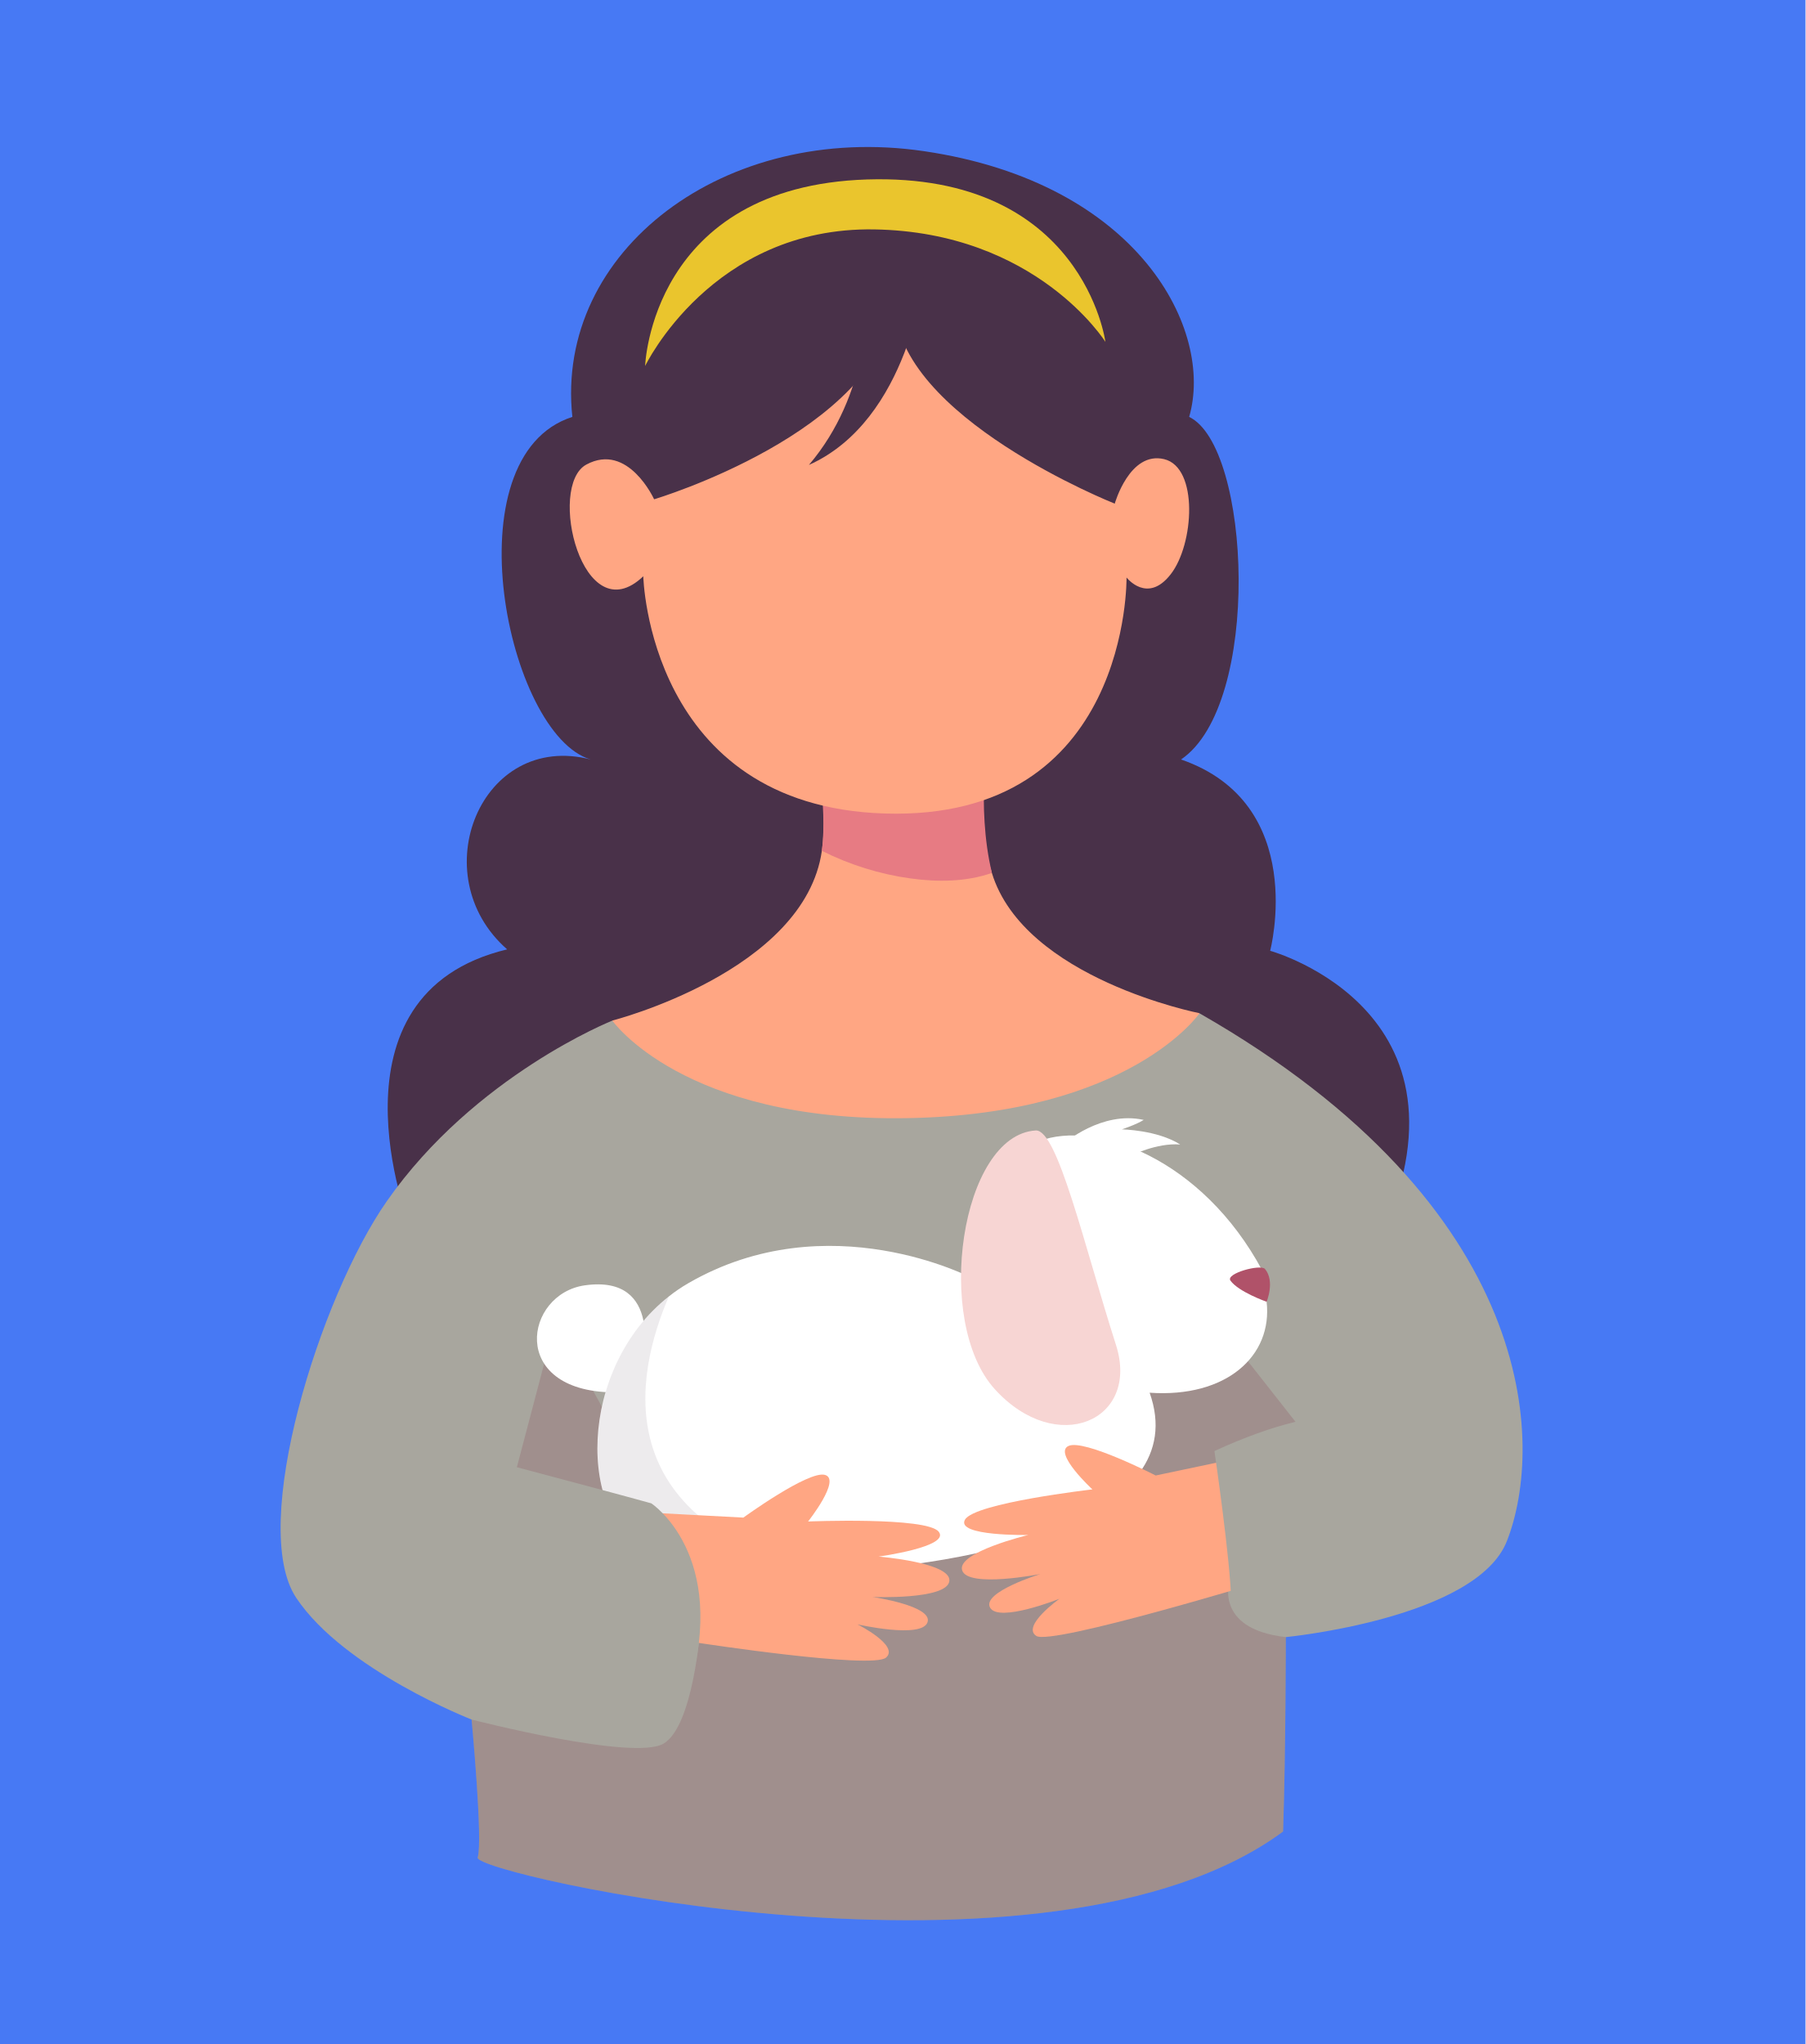
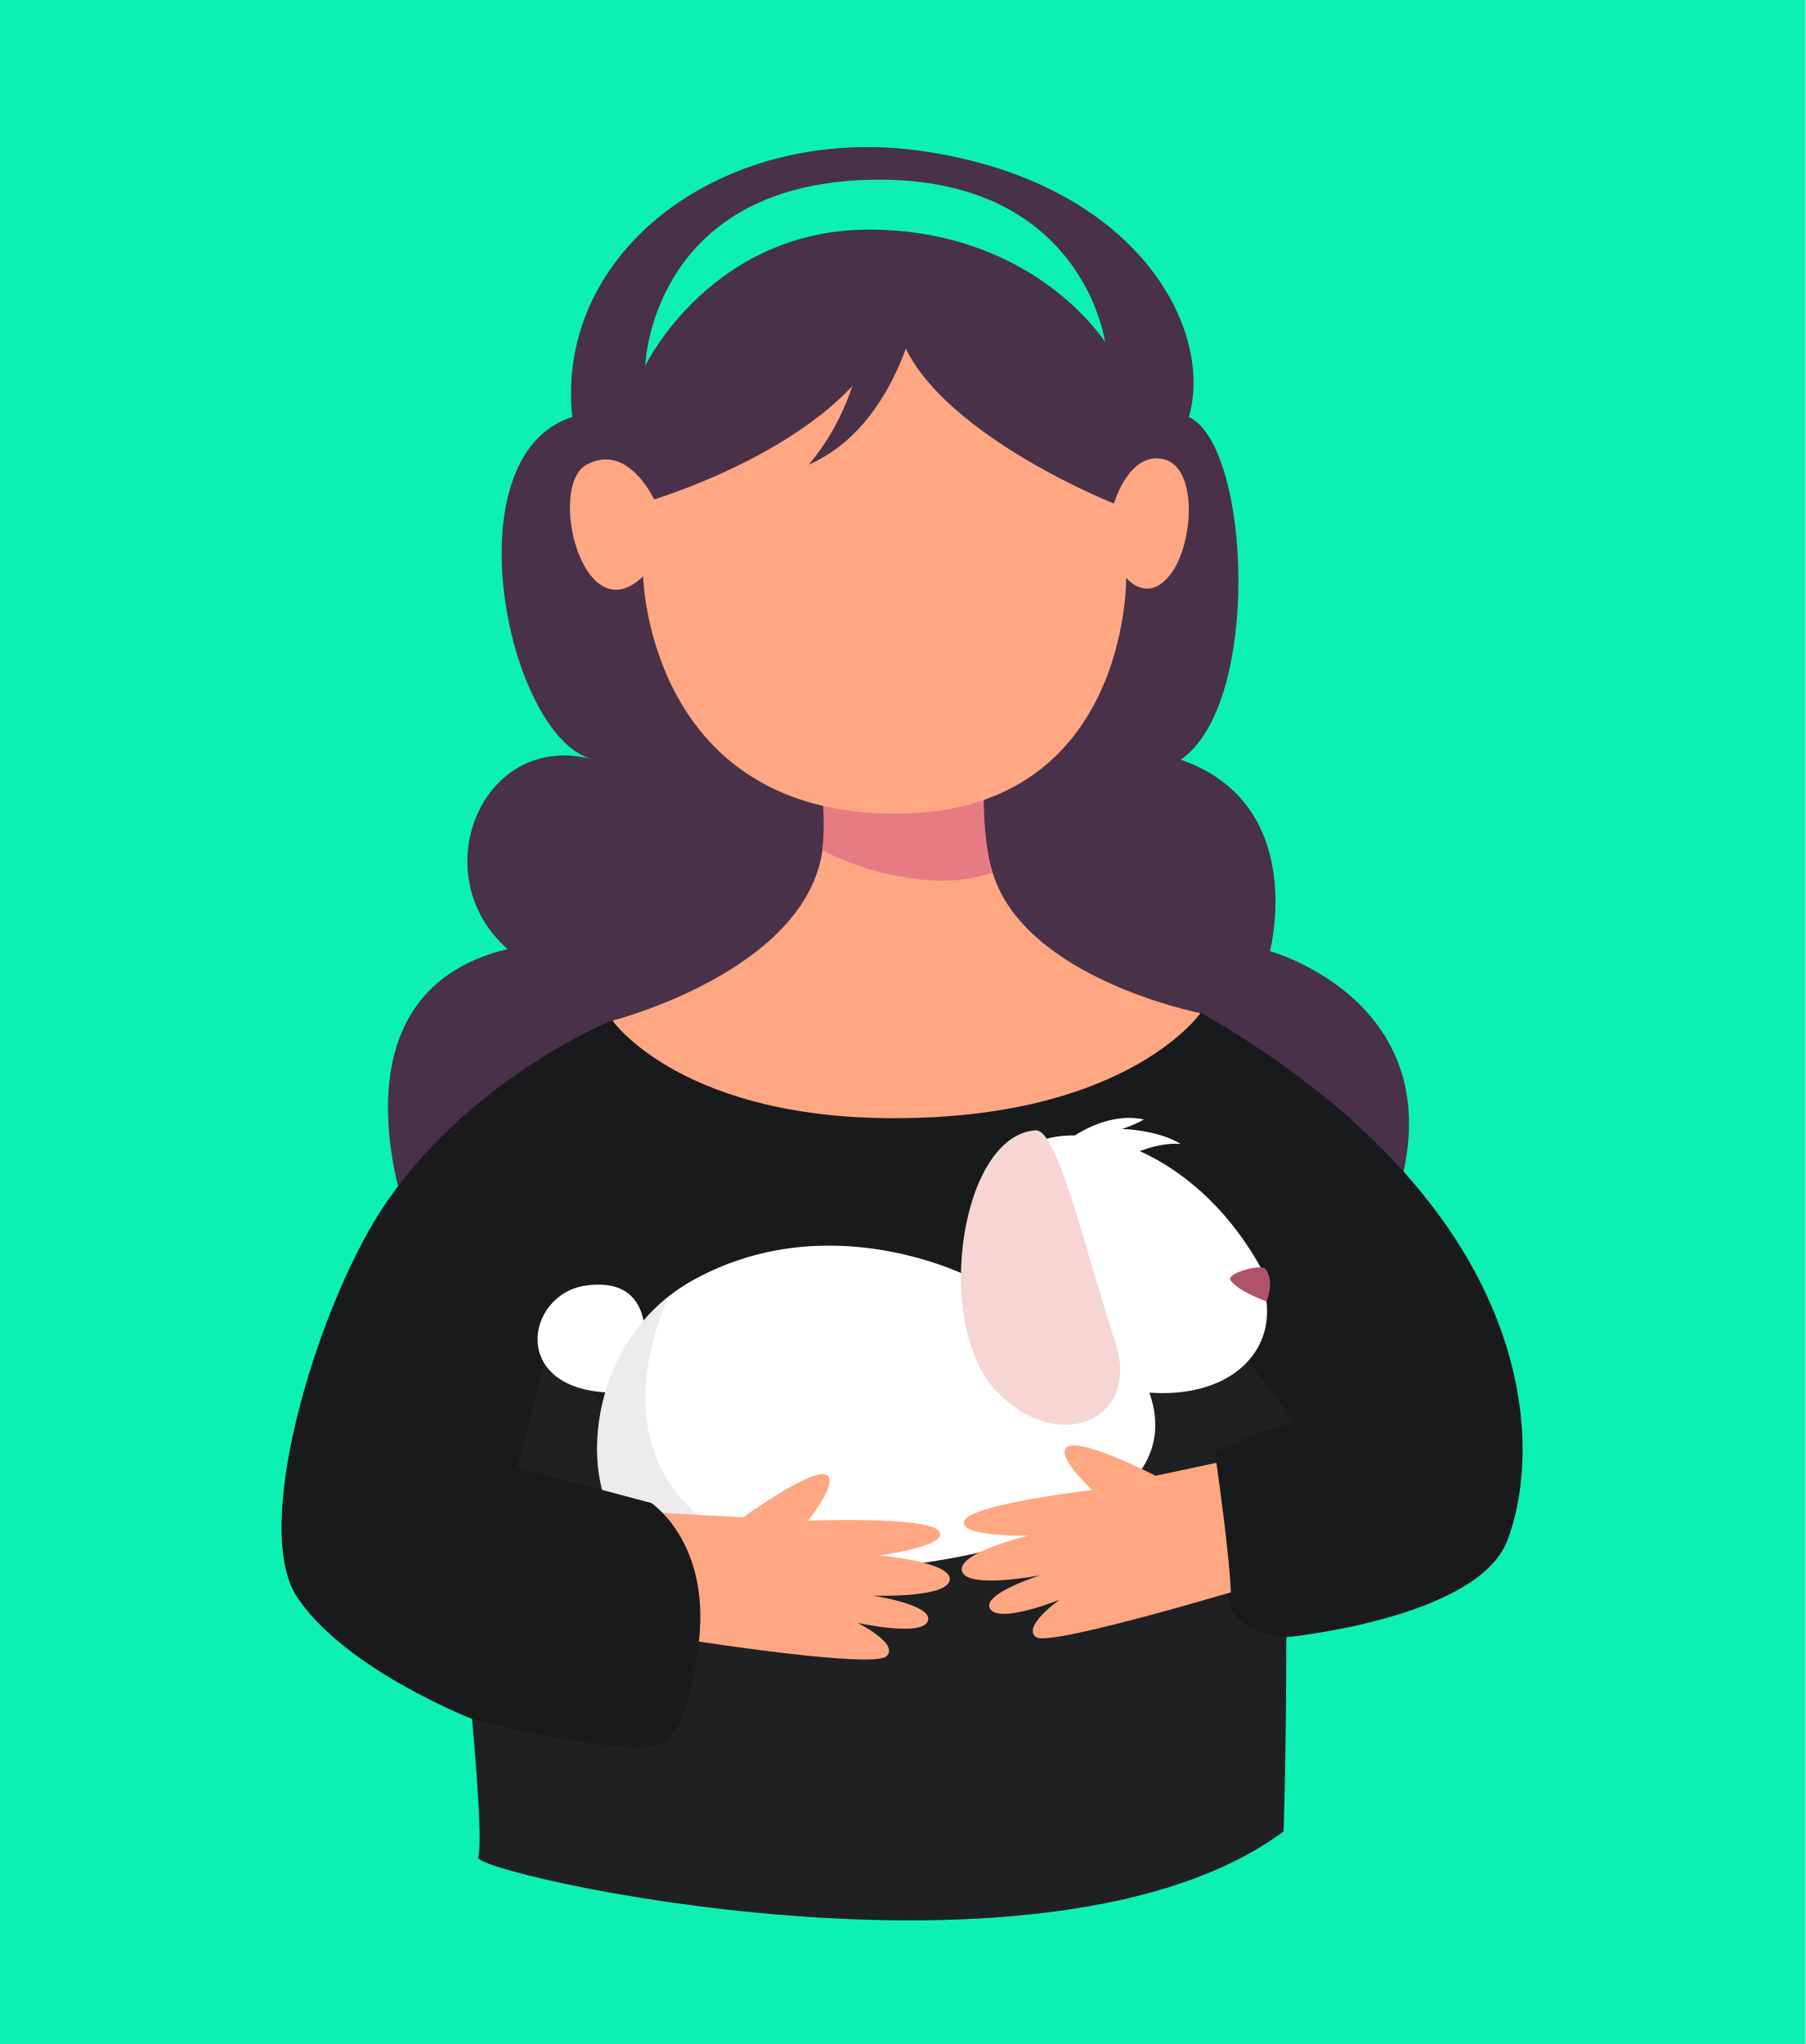
<svg xmlns="http://www.w3.org/2000/svg" version="1.1" id="Layer_1" x="0px" y="0px" viewBox="0 0 265 300" style="enable-background:new 0 0 265 300;" xml:space="preserve">
  <style type="text/css">
- 	.st0{fill:#4779F4;}
+ 	.st0{fill:#0CF1B3;}
	.st1{fill:#493149;}
- 	.st2{fill:#A8A69E;}
- 	.st3{opacity:0.2;fill:#833149;}
+ 	.st2{fill:#181A1B;}
+ 	.st3{opacity:0.2;fill:#383838;enable-background:new    ;}
	.st4{fill:#FFA683;}
	.st5{fill:#E77B83;}
	.st6{fill:#FFFFFF;}
	.st7{fill:#F7D5D3;}
	.st8{fill:#B05269;}
- 	.st9{opacity:0.1;fill:#493149;}
+ 	.st9{opacity:0.1;fill:#493149;enable-background:new    ;}
	.st10{fill:#FCCB65;}
- 	.st11{fill:#EAC52D;}
</style>
-   <rect x="0" y="0" class="st0" width="265" height="300" />
+   <rect class="st0" width="265" height="300" />
  <g>
-     <path class="st1" d="M60.07,179.74c0,0-13.21-33.8,14.37-40.4c-12.43-10.88-3.84-32.04,12.26-27.87   c-12.26-3.6-20.71-44.52-2.69-50.28c-2.61-24.38,22.41-43.31,51.63-39c31.61,4.66,42.6,26.32,38.9,39   c9.06,4.34,10.71,42.22-1.19,50.28c18.8,6.5,13.08,28.08,13.08,28.08s33.13,9.09,14.96,44.84   C131.16,208.48,60.07,179.74,60.07,179.74z" />
-     <path class="st2" d="M221.18,226.18c-4.46,11.38-32.45,14.1-32.45,14.1s0,16.4-0.4,28.53c-34.45,25.45-119.02,6.17-118.22,3.82   c0.8-2.36-0.89-20.25-0.89-20.25s-18.68-7.28-25.74-17.86c-7.04-10.57,3.49-44.19,13.29-58.21c12.91-18.48,33.1-26.51,33.1-26.51   s43.24,14.33,86.22-1.06C225.93,177.24,226.71,212.09,221.18,226.18z" />
-     <polygon class="st3" points="81.49,194.01 74.87,219.11 89.82,226.16 89.82,209.15  " />
-     <polygon class="st3" points="151.6,214.99 170.89,223.67 195.11,214.99 180.53,196.44 160.69,200.33  " />
-     <path class="st3" d="M188.73,240.28c0,0,0,16.4-0.4,28.53c-34.45,25.45-119.02,6.17-118.22,3.82c0.8-2.36-0.89-20.25-0.89-20.25   s23.81,6.14,28.18,3.53c4.38-2.59,5.4-16.99,5.4-16.99l30.18-23.63l47.55,16.49C180.52,231.77,177.94,239.06,188.73,240.28z" />
+     <path class="st1" d="M60.1,179.7c0,0-13.2-33.8,14.4-40.4c-12.4-10.9-3.8-32,12.3-27.9C74.4,107.9,66,66.9,84,61.2   c-2.6-24.4,22.4-43.3,51.6-39c31.6,4.7,42.6,26.3,38.9,39c9.1,4.3,10.7,42.2-1.2,50.3c18.8,6.5,13.1,28.1,13.1,28.1   s33.1,9.1,15,44.8C131.2,208.5,60.1,179.7,60.1,179.7z" />
+     <path class="st2" d="M221.2,226.2c-4.5,11.4-32.4,14.1-32.4,14.1s0,16.4-0.4,28.5c-34.4,25.5-119,6.2-118.2,3.8   c0.8-2.4-0.9-20.3-0.9-20.3s-18.7-7.3-25.7-17.9c-7-10.6,3.5-44.2,13.3-58.2c12.9-18.5,33.1-26.5,33.1-26.5s43.2,14.3,86.2-1.1   C225.9,177.2,226.7,212.1,221.2,226.2z" />
+     <polygon class="st3" points="81.5,194 74.9,219.1 89.8,226.2 89.8,209.1  " />
+     <polygon class="st3" points="151.6,215 170.9,223.7 195.1,215 180.5,196.4 160.7,200.3  " />
+     <path class="st3" d="M188.7,240.3c0,0,0,16.4-0.4,28.5c-34.4,25.5-119,6.2-118.2,3.8c0.8-2.4-0.9-20.3-0.9-20.3s23.8,6.1,28.2,3.5   c4.4-2.6,5.4-17,5.4-17l30.2-23.6l47.6,16.5C180.5,231.8,177.9,239.1,188.7,240.3z" />
    <g>
      <g>
-         <path class="st4" d="M133.11,164.11c-32.82,0.55-43.24-14.32-43.24-14.32s28.22-7.2,30.76-24.91c1.01-7.02-1-15.19-1-15.19     l25.48-2.39c0,0-2.48,11.14,0.47,20.81c4.75,15.56,30.49,20.6,30.49,20.6S165.93,163.56,133.11,164.11z" />
-         <path class="st5" d="M145.59,128.12c-3.77,1.32-7.95,1.36-11.94,0.81c-4.51-0.62-8.94-2-13.01-4.05c0.83-7.04-1-15.19-1-15.19     l25.48-2.39C145.12,107.3,143.22,118.28,145.59,128.12z" />
-         <path class="st4" d="M94.42,84.58c0,0,0.73,33.75,35.45,34.82c36.04,1.11,35.48-34.64,35.48-34.64s3.05,3.94,6.48-0.47     c3.44-4.4,4.11-15.68-0.96-16.9c-5.07-1.22-7.25,6.53-7.25,6.53s-32.12-12.73-32.24-29.22c-2.64,18.84-35.37,28.58-35.37,28.58     s-3.82-8.4-9.94-5.1C80.25,71.3,85.52,93.08,94.42,84.58z" />
+         <path class="st4" d="M133.1,164.1c-32.8,0.6-43.2-14.3-43.2-14.3s28.2-7.2,30.8-24.9c1-7-1-15.2-1-15.2l25.5-2.4     c0,0-2.5,11.1,0.5,20.8c4.8,15.6,30.5,20.6,30.5,20.6S165.9,163.6,133.1,164.1z" />
+         <path class="st5" d="M145.6,128.1c-3.8,1.3-7.9,1.4-11.9,0.8c-4.5-0.6-8.9-2-13-4.1c0.8-7-1-15.2-1-15.2l25.5-2.4     C145.1,107.3,143.2,118.3,145.6,128.1z" />
+         <path class="st4" d="M94.4,84.6c0,0,0.7,33.8,35.4,34.8c36,1.1,35.5-34.6,35.5-34.6s3.1,3.9,6.5-0.5c3.4-4.4,4.1-15.7-1-16.9     s-7.3,6.5-7.3,6.5s-32.1-12.7-32.2-29.2C128.7,63.5,96,73.3,96,73.3s-3.8-8.4-9.9-5.1C80.3,71.3,85.5,93.1,94.4,84.6z" />
      </g>
    </g>
    <g>
-       <path class="st6" d="M168.74,204.41c6.52,18.37-24.7,25.53-48.8,26.35c-11.01,0.36-20.53-0.58-24.29-2.39    c-11.2-5.4-10.79-27.65,2.51-38.08c0.9-0.72,1.87-1.38,2.9-1.97c20.53-11.85,41.65-0.72,41.65-0.72s1.54-16.93,9.8-20.11    c8.25-3.17,23.93,2.51,32.77,18.99c0.57,1.06,0.45,3.02,0.63,4.58C186.82,198.98,180.04,205.19,168.74,204.41z" />
-       <path class="st7" d="M152.02,165.92c-10.97,0.66-15.04,28.05-5.99,37.99c9.05,9.94,21.33,4.62,17.77-6.51    C159.14,182.84,155.22,165.72,152.02,165.92z" />
-       <path class="st6" d="M156.17,167.83c0,0,5.52-4.84,11.7-3.46c-1.06,0.68-3.21,1.39-3.21,1.39s5.17,0.07,8.57,2.22    c-3.46-0.28-7.26,1.65-7.26,1.65" />
-       <path class="st6" d="M94.27,200.09c0,0,3.23-13.08-8.43-11.44c-8.84,1.25-11.24,15.48,4.09,15.71" />
-       <path class="st8" d="M180.6,187.95c1.18,1.66,5.31,3.11,5.31,3.11s1.26-3.03-0.24-4.81C185.04,185.5,179.86,186.9,180.6,187.95z" />
-       <path class="st9" d="M119.95,230.76c-11.01,0.36-20.53-0.58-24.29-2.39c-11.2-5.4-10.79-27.65,2.51-38.08    C93.09,202.08,89.28,222.88,119.95,230.76z" />
+       <path class="st6" d="M168.7,204.4c6.5,18.4-24.7,25.5-48.8,26.4c-11,0.4-20.5-0.6-24.3-2.4c-11.2-5.4-10.8-27.6,2.5-38.1    c0.9-0.7,1.9-1.4,2.9-2c20.5-11.9,41.7-0.7,41.7-0.7s1.5-16.9,9.8-20.1c8.3-3.2,23.9,2.5,32.8,19c0.6,1.1,0.4,3,0.6,4.6    C186.8,199,180,205.2,168.7,204.4z" />
+       <path class="st7" d="M152,165.9c-11,0.7-15,28.1-6,38c9.1,9.9,21.3,4.6,17.8-6.5C159.1,182.8,155.2,165.7,152,165.9z" />
+       <path class="st6" d="M156.2,167.8c0,0,5.5-4.8,11.7-3.5c-1.1,0.7-3.2,1.4-3.2,1.4s5.2,0.1,8.6,2.2c-3.5-0.3-7.3,1.6-7.3,1.6" />
+       <path class="st6" d="M94.3,200.1c0,0,3.2-13.1-8.4-11.4c-8.8,1.3-11.2,15.5,4.1,15.7" />
+       <path class="st8" d="M180.6,187.9c1.2,1.7,5.3,3.1,5.3,3.1s1.3-3-0.2-4.8C185,185.5,179.9,186.9,180.6,187.9z" />
+       <path class="st9" d="M119.9,230.8c-11,0.4-20.5-0.6-24.3-2.4c-11.2-5.4-10.8-27.6,2.5-38.1C93.1,202.1,89.3,222.9,119.9,230.8z" />
    </g>
-     <path class="st4" d="M94.24,221.95l14.87,0.79c0,0,9.53-6.93,11.97-6.27c2.43,0.66-2.47,6.84-2.47,6.84s17.4-0.71,19.17,1.5   c1.77,2.21-8.82,3.65-8.82,3.65s10.78,0.87,10.38,3.62c-0.4,2.75-11.27,2.31-11.27,2.31s8.94,1.3,8.06,3.73s-10.27,0.29-10.27,0.29   s6.19,3.1,4.2,4.87c-1.99,1.77-27.7-2.18-27.7-2.18S93.98,238.27,94.24,221.95z" />
-     <path class="st2" d="M95.6,220.65c0,0,11.43,7.49,5.5,27.44c-9.72,8.65-41.9-5.8-41.9-5.8s-7.6-25.32,4.37-30.19   C63.57,212.09,88.12,218.56,95.6,220.65z" />
-     <path class="st4" d="M184.2,213.49l-14.57,3.07c0,0-10.49-5.38-12.79-4.34c-2.3,1.03,3.5,6.38,3.5,6.38s-17.3,1.98-18.7,4.44   c-1.41,2.46,9.28,2.25,9.28,2.25s-10.52,2.53-9.7,5.18c0.82,2.66,11.49,0.55,11.49,0.55s-8.64,2.66-7.39,4.93   c1.25,2.27,10.19-1.3,10.19-1.3s-5.64,4.02-3.4,5.46c2.24,1.44,34.27-8.32,34.27-8.32S186.97,229.58,184.2,213.49z" />
-     <path class="st2" d="M178.25,212.97c0,0,2.39,16.28,2.45,22.03c12.86,12.74,30.7-9.69,30.4-10.58   C211.1,224.42,214.3,196.44,178.25,212.97z" />
-     <path class="st10" d="M78.82,181.64" />
-     <path class="st11" d="M94.69,53.72c0,0,9.79-20.44,33.62-20.05c23.84,0.39,33.94,16.51,33.94,16.51s-3.27-24.84-34.99-23.84   C95.53,27.35,94.69,53.72,94.69,53.72z" />
-     <path class="st1" d="M135.64,40.39c0,0-2.15,21.25-16.91,27.85c8.94-10.49,8.45-23.55,8.45-23.55S127.69,38.18,135.64,40.39z" />
+     <path class="st4" d="M94.2,221.9l14.9,0.8c0,0,9.5-6.9,12-6.3c2.4,0.7-2.5,6.8-2.5,6.8s17.4-0.7,19.2,1.5s-8.8,3.6-8.8,3.6   s10.8,0.9,10.4,3.6s-11.3,2.3-11.3,2.3s8.9,1.3,8.1,3.7s-10.3,0.3-10.3,0.3s6.2,3.1,4.2,4.9c-2,1.8-27.7-2.2-27.7-2.2   S94,238.3,94.2,221.9z" />
+     <path class="st2" d="M95.6,220.6c0,0,11.4,7.5,5.5,27.4c-9.7,8.6-41.9-5.8-41.9-5.8s-7.6-25.3,4.4-30.2   C63.6,212.1,88.1,218.6,95.6,220.6z" />
+     <path class="st4" d="M184.2,213.5l-14.6,3.1c0,0-10.5-5.4-12.8-4.3c-2.3,1,3.5,6.4,3.5,6.4s-17.3,2-18.7,4.4   c-1.4,2.5,9.3,2.3,9.3,2.3s-10.5,2.5-9.7,5.2c0.8,2.7,11.5,0.6,11.5,0.6s-8.6,2.7-7.4,4.9c1.3,2.3,10.2-1.3,10.2-1.3   s-5.6,4-3.4,5.5s34.3-8.3,34.3-8.3S187,229.6,184.2,213.5z" />
+     <path class="st2" d="M178.3,213c0,0,2.4,16.3,2.4,22c12.9,12.7,30.7-9.7,30.4-10.6C211.1,224.4,214.3,196.4,178.3,213z" />
+     <path class="st10" d="M78.8,181.6" />
+     <path class="st0" d="M94.7,53.7c0,0,9.8-20.4,33.6-20c23.8,0.4,33.9,16.5,33.9,16.5s-3.3-24.8-35-23.8   C95.5,27.4,94.7,53.7,94.7,53.7z" />
+     <path class="st1" d="M135.6,40.4c0,0-2.1,21.3-16.9,27.8c8.9-10.5,8.4-23.5,8.4-23.5S127.7,38.2,135.6,40.4z" />
  </g>
</svg>
